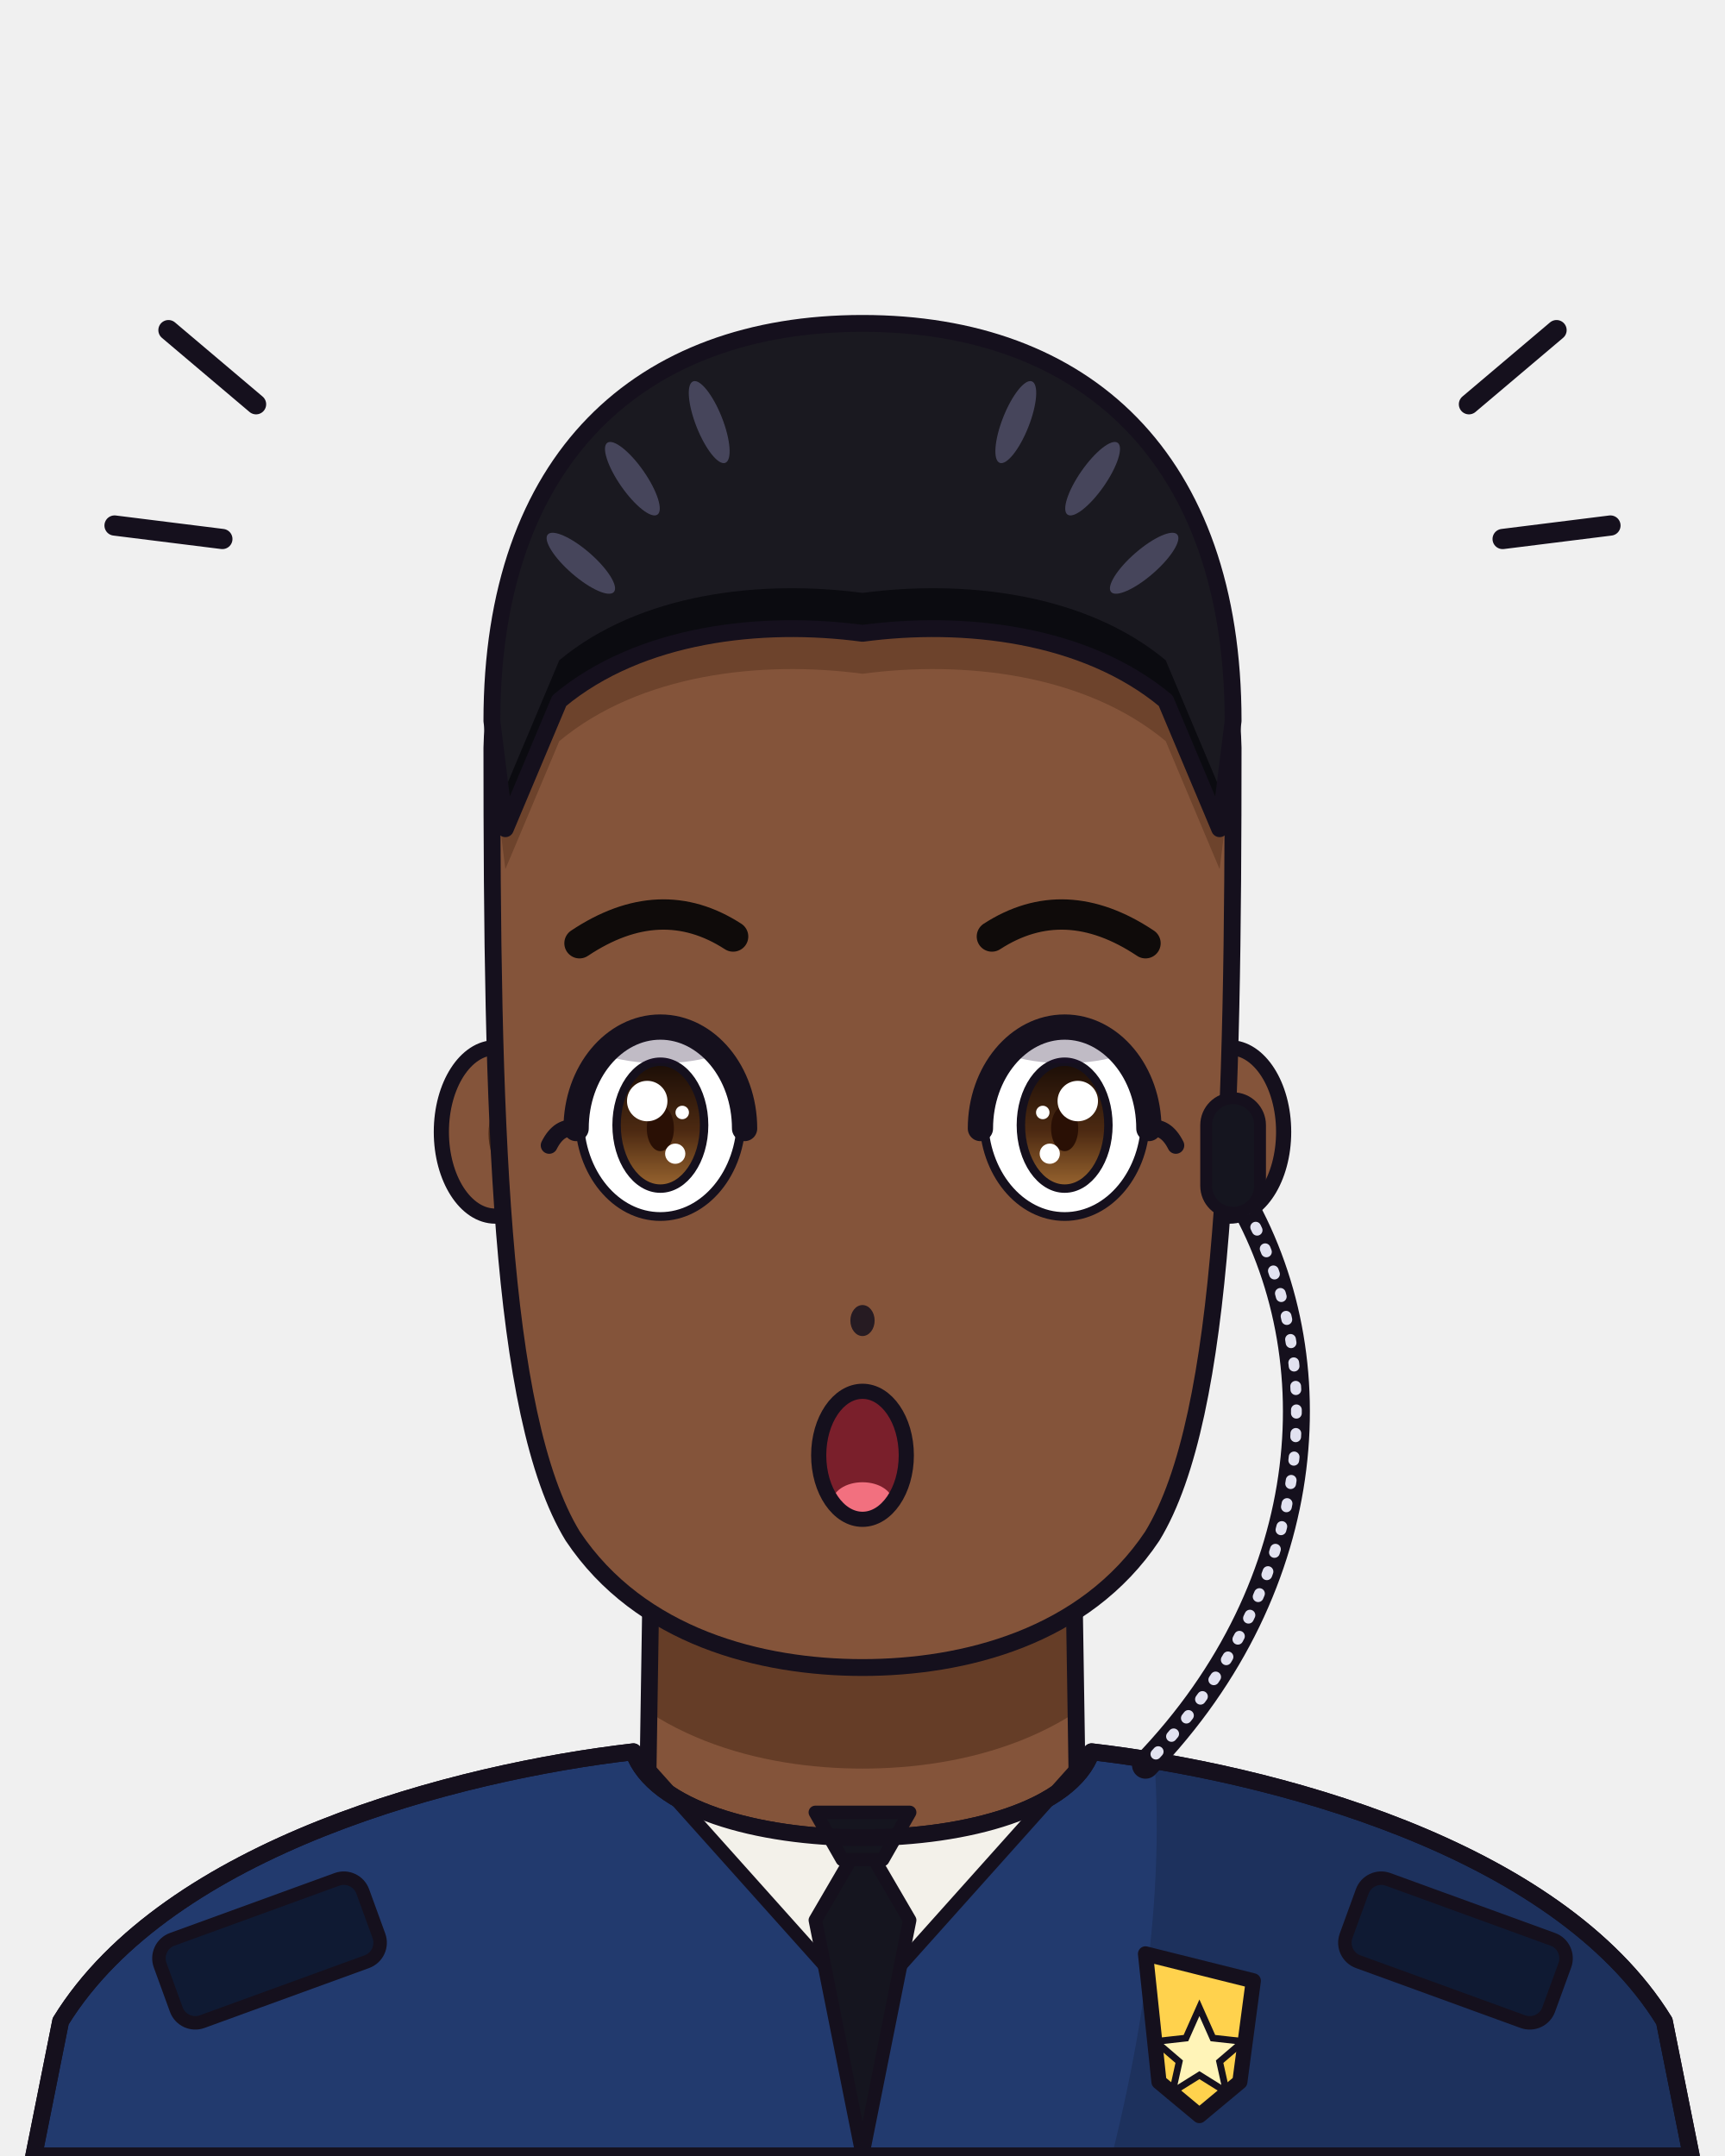
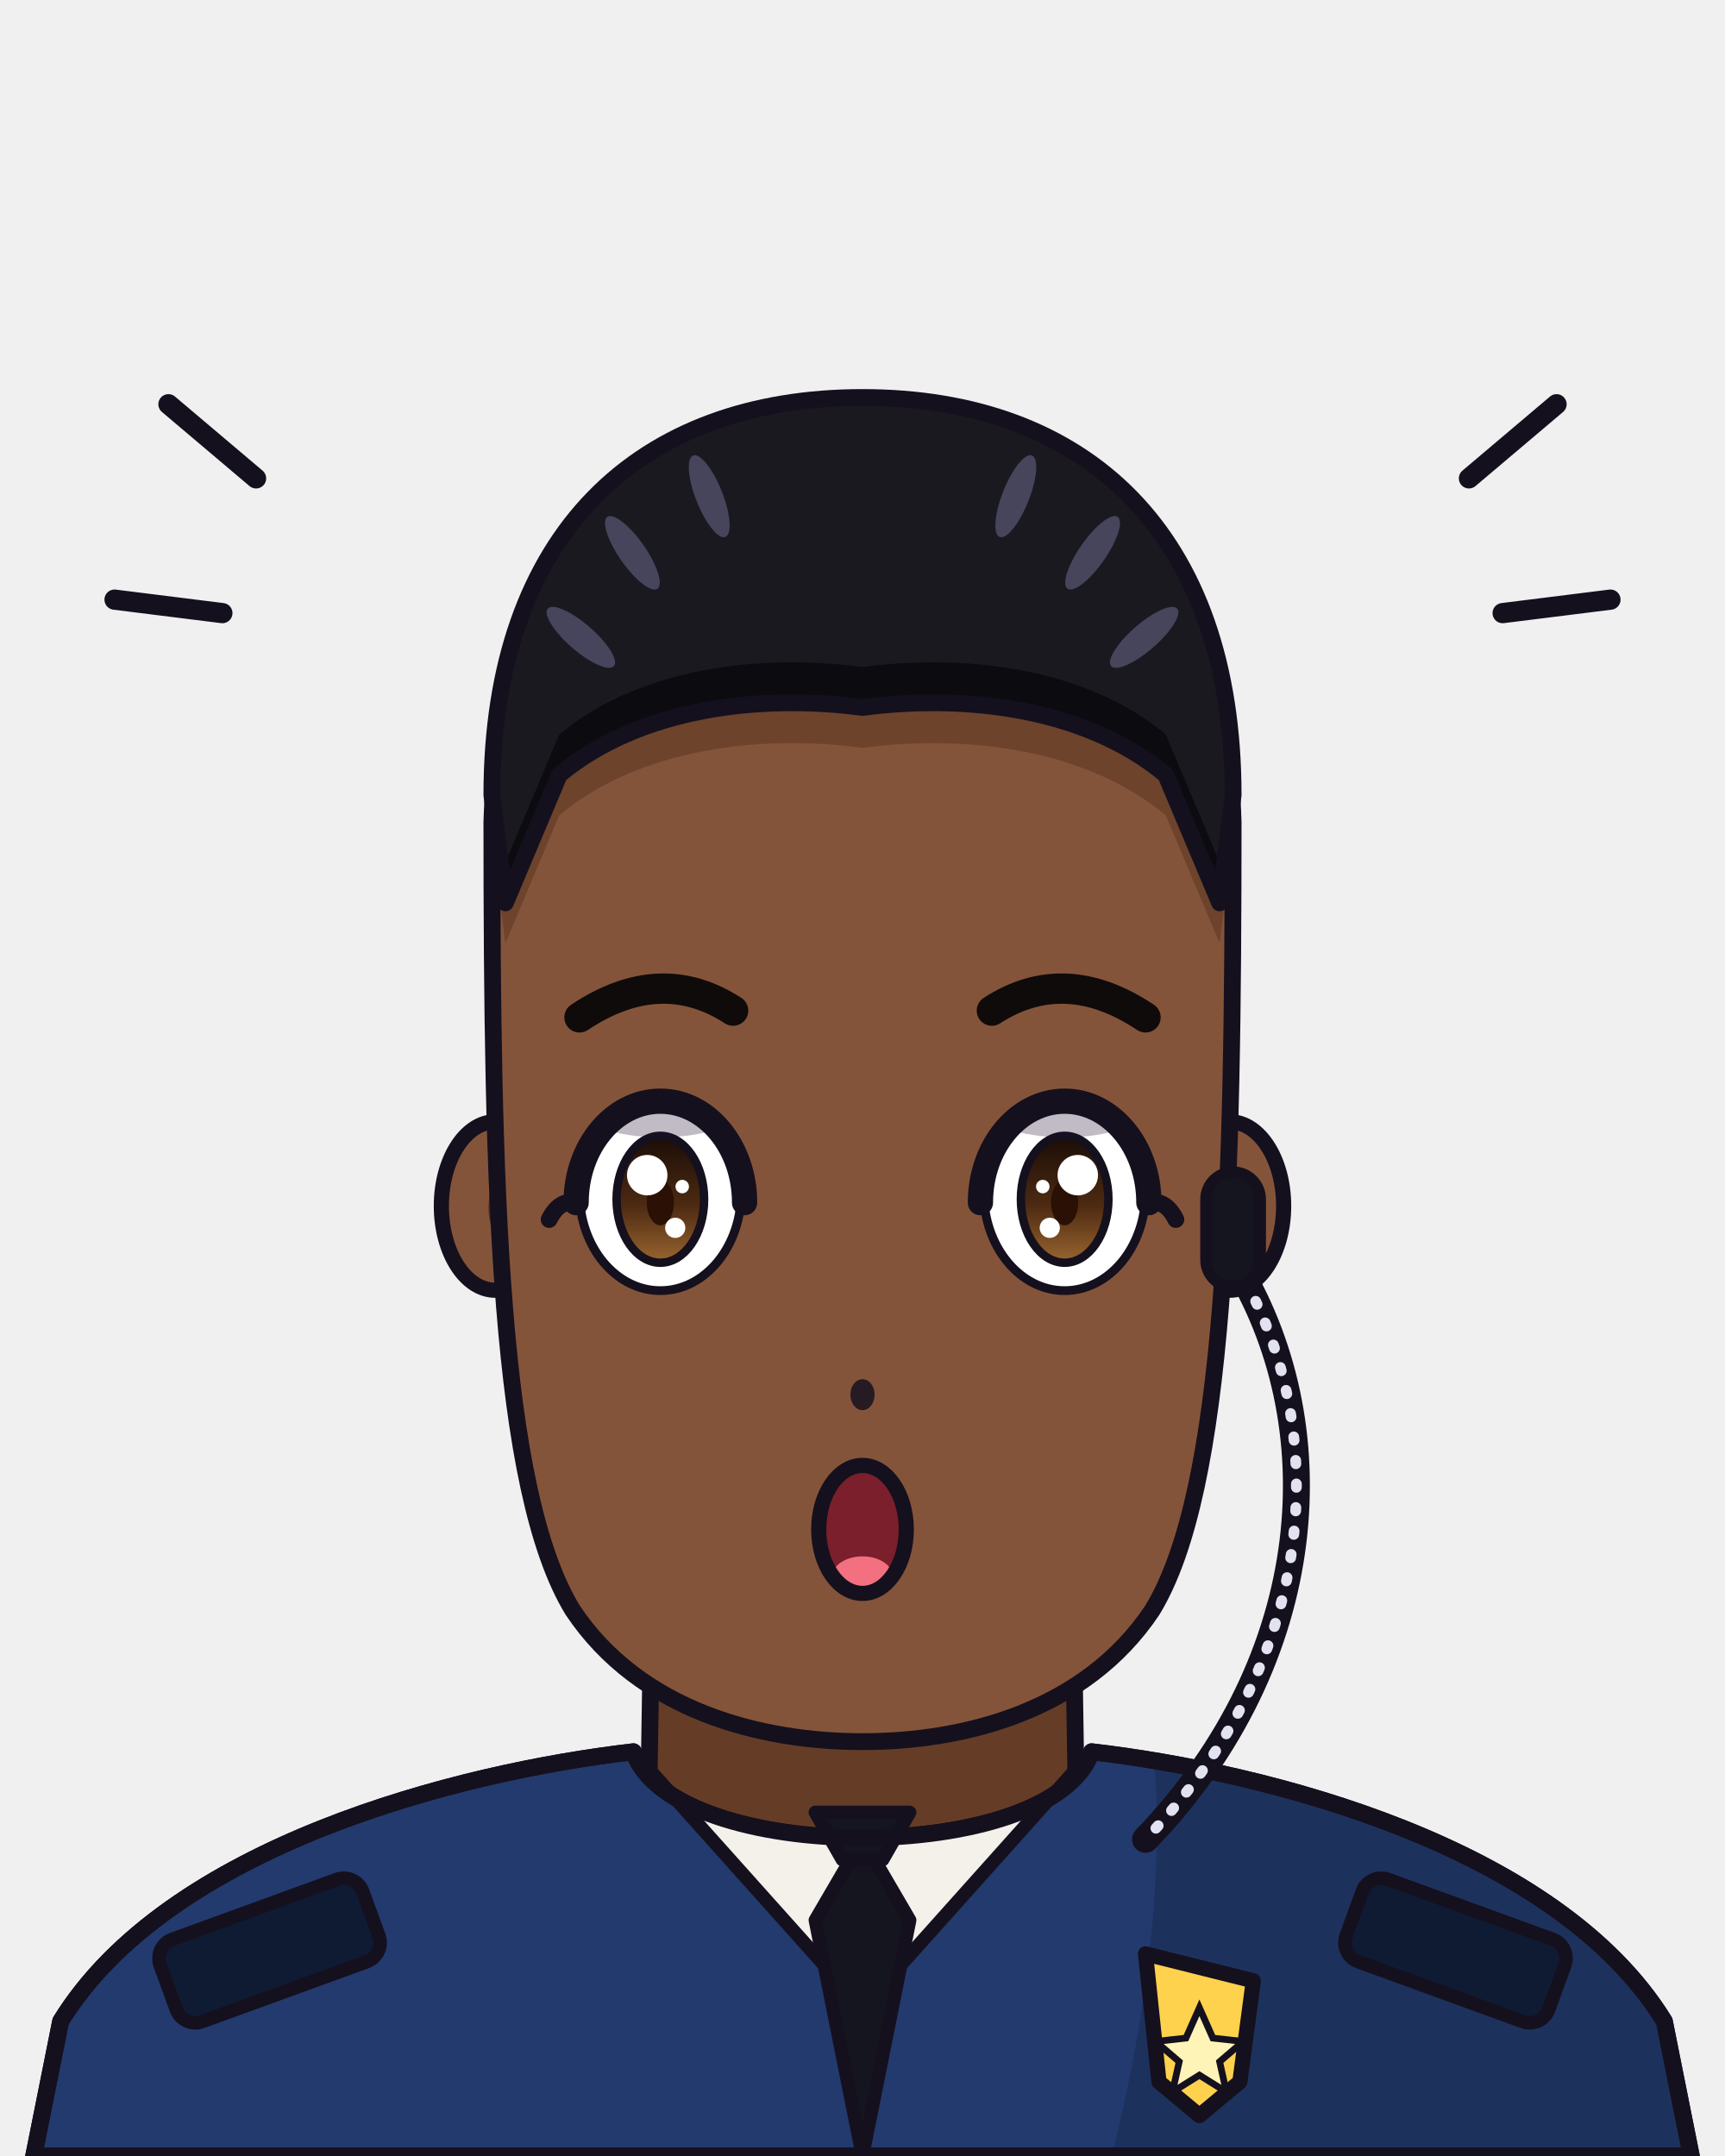
<svg xmlns="http://www.w3.org/2000/svg" viewBox="0 0 512 640" width="512" height="640">
  <defs>
    <linearGradient id="xig" x1="0" y1="0" x2="0" y2="1">
      <stop offset="0" stop-color="#1a0d06" />
      <stop offset="0.55" stop-color="#4d2a12" />
      <stop offset="1" stop-color="#9a6630" />
    </linearGradient>
    <clipPath id="xface">
      <path d="M256 116 C190 116 148 150 146 222 C146 330 148 420 170 456 C190 486 226 495 256 495 C286 495 322 486 342 456 C364 420 366 330 366 222 C364 150 322 116 256 116 Z" />
    </clipPath>
    <clipPath id="xneck">
      <path d="M194 420 L192 548 L320 548 L318 420Z" />
    </clipPath>
  </defs>
-   <ellipse cx="147" cy="336" rx="16" ry="25" fill="#84543a" stroke="#15101d" stroke-width="4.5" />
-   <path d="M150 326 Q143 336 150 348" fill="none" stroke="#4c2c18" stroke-width="3" stroke-linecap="round" />
-   <ellipse cx="365" cy="336" rx="16" ry="25" fill="#84543a" stroke="#15101d" stroke-width="4.5" />
-   <path d="M362 326 Q369 336 362 348" fill="none" stroke="#4c2c18" stroke-width="3" stroke-linecap="round" />
-   <path d="M194 420 L192 548 L320 548 L318 420Z" fill="#84543a" />
-   <g clip-path="url(#xneck)">
-     <path d="M256 116 C190 116 148 150 146 222 C146 330 148 420 170 456 C190 486 226 495 256 495 C286 495 322 486 342 456 C364 420 366 330 366 222 C364 150 322 116 256 116 Z" transform="translate(0 30)" fill="#653d27" />
+   <g transform="translate(0 22)">
+     <ellipse cx="147" cy="336" rx="16" ry="25" fill="#84543a" stroke="#15101d" stroke-width="4.5" />
+     <path d="M150 326 Q143 336 150 348" fill="none" stroke="#4c2c18" stroke-width="3" stroke-linecap="round" />
+     <ellipse cx="365" cy="336" rx="16" ry="25" fill="#84543a" stroke="#15101d" stroke-width="4.5" />
+     <path d="M362 326 Q369 336 362 348" fill="none" stroke="#4c2c18" stroke-width="3" stroke-linecap="round" />
  </g>
-   <path d="M194 420 L192 548 M318 420 L320 548" fill="none" stroke="#15101d" stroke-width="5" stroke-linejoin="round" stroke-linecap="round" />
+   <g transform="translate(0 22)">
+     <path d="M194 420 L192 548 L320 548 L318 420Z" fill="#84543a" />
+     <g clip-path="url(#xneck)">
+       <path d="M256 116 C190 116 148 150 146 222 C146 330 148 420 170 456 C190 486 226 495 256 495 C286 495 322 486 342 456 C364 420 366 330 366 222 C364 150 322 116 256 116 Z" transform="translate(0 30)" fill="#653d27" />
+     </g>
+     <path d="M194 420 L192 548 M318 420 L320 548" fill="none" stroke="#15101d" stroke-width="5" stroke-linejoin="round" stroke-linecap="round" />
+   </g>
  <clipPath id="xbd">
    <path d="M188 520 C136 526 50 548 18 600 L10 640 L502 640 L494 600 C462 548 376 526 324 520 C312 554 200 554 188 520Z" />
  </clipPath>
  <path d="M188 520 C136 526 50 548 18 600 L10 640 L502 640 L494 600 C462 548 376 526 324 520 C312 554 200 554 188 520Z" fill="#223a6e" stroke="#15101d" stroke-width="5" stroke-linejoin="round" stroke-linecap="round" />
  <g clip-path="url(#xbd)">
    <path d="M340 500 L520 500 L520 640 L330 640 Q350 560 340 500Z" fill="#000" opacity="0.16" />
  </g>
  <path d="M188 520 C200 554 312 554 324 520 L256 596Z" fill="#f3f1ea" stroke="#15101d" stroke-width="4" stroke-linejoin="round" />
  <path d="M256 546 L270 570 L256 640 L242 570Z" fill="#15151f" stroke="#15101d" stroke-width="4" stroke-linejoin="round" />
  <path d="M242 538 L270 538 L262 552 L250 552Z" fill="#15151f" stroke="#15101d" stroke-width="4" stroke-linejoin="round" />
  <path d="M188 520 C136 526 50 548 18 600 L10 640 L502 640 L494 600 C462 548 376 526 324 520 C312 554 200 554 188 520Z" fill="none" stroke="#15101d" stroke-width="5" stroke-linejoin="round" stroke-linecap="round" />
  <rect x="48" y="566" width="64" height="26" rx="6" fill="#0f1a33" stroke="#15101d" stroke-width="4" transform="rotate(-20 80 579)" />
  <path d="M62 580 l0 0" />
  <rect x="400" y="566" width="64" height="26" rx="6" fill="#0f1a33" stroke="#15101d" stroke-width="4" transform="rotate(20 432 579)" />
  <path d="M414 580 l0 0" />
  <path d="M340 580 L372 588 L368 618 L356 628 L344 618 Z" fill="#ffd24d" stroke="#15101d" stroke-width="4.5" stroke-linejoin="round" />
  <path d="M356 596 l4 9 l9 1 l-7 6 l2 9 l-8 -5 l-8 5 l2 -9 l-7 -6 l9 -1z" fill="#fff4b8" stroke="#15101d" stroke-width="2" />
-   <path d="M256 116 C190 116 148 150 146 222 C146 330 148 420 170 456 C190 486 226 495 256 495 C286 495 322 486 342 456 C364 420 366 330 366 222 C364 150 322 116 256 116 Z" fill="#84543a" stroke="#15101d" stroke-width="5" stroke-linejoin="round" stroke-linecap="round" />
-   <g transform="translate(256 424) scale(1)">
-     <clipPath id="xmc">
-       <ellipse cx="0" cy="8" rx="13" ry="19" />
+   <g transform="translate(0 22)">
+     <path d="M256 116 C190 116 148 150 146 222 C146 330 148 420 170 456 C190 486 226 495 256 495 C286 495 322 486 342 456 C364 420 366 330 366 222 C364 150 322 116 256 116 Z" fill="#84543a" stroke="#15101d" stroke-width="5" stroke-linejoin="round" stroke-linecap="round" />
+     <g transform="translate(256 424) scale(1)">
+       <clipPath id="xmc">
+         <ellipse cx="0" cy="8" rx="13" ry="19" />
+       </clipPath>
+       <ellipse cx="0" cy="8" rx="13" ry="19" fill="#7a1f2b" />
+       <g clip-path="url(#xmc)">
+         <ellipse cx="0" cy="22" rx="9" ry="6" fill="#f2707f" />
+       </g>
+       <ellipse cx="0" cy="8" rx="13" ry="19" fill="none" stroke="#15101d" stroke-width="4.5" />
+     </g>
+     <ellipse cx="256" cy="392" rx="3.6" ry="4.6" fill="#15101d" opacity="0.85" />
+     <g transform="translate(196 332)">
+       <clipPath id="xLel">
+         <ellipse cx="0" cy="0" rx="24" ry="29.12" />
+       </clipPath>
+       <clipPath id="xLel2">
+         <ellipse cx="0" cy="0" rx="27" ry="32.12" />
+       </clipPath>
+       <g clip-path="url(#xLel)">
+         <rect x="-28" y="-33.12" width="56" height="66.24" fill="#fff" />
+         <g transform="translate(0 2)">
+           <ellipse cx="0" cy="0" rx="12.989" ry="18.835" fill="url(#xig)" stroke="#15101d" stroke-width="2.5" />
+           <ellipse cx="0" cy="0.942" rx="4.027" ry="6.773" fill="#2a1005" />
+           <circle cx="-3.897" cy="-7.157" r="6" fill="#fff" />
+           <circle cx="4.416" cy="8.476" r="3" fill="#fff" />
+           <circle cx="6.494" cy="-3.767" r="2" fill="#fff" />
+         </g>
+         <ellipse cx="0" cy="-25.12" rx="24" ry="8.736" fill="#1b0b2e" opacity="0.28" />
+       </g>
+       <g>
+         <ellipse cx="0" cy="0" rx="24" ry="29.12" fill="none" stroke="#15101d" stroke-width="2.6" />
+       </g>
+       <path d="M-25 3 A25 30.12 0 0 1 25 3" fill="none" stroke="#15101d" stroke-width="7.5" stroke-linejoin="round" stroke-linecap="round" />
+       <path d="M-25 3 Q-30 2 -33 8" fill="none" stroke="#15101d" stroke-width="5" stroke-linejoin="round" stroke-linecap="round" />
+     </g>
+     <g transform="translate(316 332) scale(-1 1)">
+       <clipPath id="xRel">
+         <ellipse cx="0" cy="0" rx="24" ry="29.12" />
+       </clipPath>
+       <clipPath id="xRel2">
+         <ellipse cx="0" cy="0" rx="27" ry="32.12" />
+       </clipPath>
+       <g clip-path="url(#xRel)">
+         <rect x="-28" y="-33.12" width="56" height="66.24" fill="#fff" />
+         <g transform="translate(0 2)">
+           <ellipse cx="0" cy="0" rx="12.989" ry="18.835" fill="url(#xig)" stroke="#15101d" stroke-width="2.5" />
+           <ellipse cx="0" cy="0.942" rx="4.027" ry="6.773" fill="#2a1005" />
+           <circle cx="-3.897" cy="-7.157" r="6" fill="#fff" />
+           <circle cx="4.416" cy="8.476" r="3" fill="#fff" />
+           <circle cx="6.494" cy="-3.767" r="2" fill="#fff" />
+         </g>
+         <ellipse cx="0" cy="-25.12" rx="24" ry="8.736" fill="#1b0b2e" opacity="0.28" />
+       </g>
+       <g>
+         <ellipse cx="0" cy="0" rx="24" ry="29.12" fill="none" stroke="#15101d" stroke-width="2.6" />
+       </g>
+       <path d="M-25 3 A25 30.12 0 0 1 25 3" fill="none" stroke="#15101d" stroke-width="7.5" stroke-linejoin="round" stroke-linecap="round" />
+       <path d="M-25 3 Q-30 2 -33 8" fill="none" stroke="#15101d" stroke-width="5" stroke-linejoin="round" stroke-linecap="round" />
+     </g>
+     <g clip-path="url(#xface)">
+       <path d="M256 96 C190 96 146 136 146 214 L150 246 L166 208 C190 188 226 184 256 188 C286 184 322 188 346 208 L362 246 L366 214 C366 136 322 96 256 96 Z" transform="translate(0 12)" fill="#653d27" opacity="0.75" />
+     </g>
+     <clipPath id="xcap">
+       <path d="M256 96 C190 96 146 136 146 214 L150 246 L166 208 C190 188 226 184 256 188 C286 184 322 188 346 208 L362 246 L366 214 C366 136 322 96 256 96 Z" />
    </clipPath>
-     <ellipse cx="0" cy="8" rx="13" ry="19" fill="#7a1f2b" />
-     <g clip-path="url(#xmc)">
-       <ellipse cx="0" cy="22" rx="9" ry="6" fill="#f2707f" />
+     <path d="M256 96 C190 96 146 136 146 214 L150 246 L166 208 C190 188 226 184 256 188 C286 184 322 188 346 208 L362 246 L366 214 C366 136 322 96 256 96 Z" fill="#0b0b10" />
+     <g clip-path="url(#xcap)">
+       <path d="M256 96 C190 96 146 136 146 214 L150 246 L166 208 C190 188 226 184 256 188 C286 184 322 188 346 208 L362 246 L366 214 C366 136 322 96 256 96 Z" transform="translate(0 -12)" fill="#1a1920" />
    </g>
-     <ellipse cx="0" cy="8" rx="13" ry="19" fill="none" stroke="#15101d" stroke-width="4.5" />
-   </g>
-   <ellipse cx="256" cy="392" rx="3.6" ry="4.6" fill="#15101d" opacity="0.85" />
-   <g transform="translate(196 332)">
-     <clipPath id="xLel">
-       <ellipse cx="0" cy="0" rx="24" ry="29.12" />
-     </clipPath>
-     <clipPath id="xLel2">
-       <ellipse cx="0" cy="0" rx="27" ry="32.12" />
-     </clipPath>
-     <g clip-path="url(#xLel)">
-       <rect x="-28" y="-33.12" width="56" height="66.24" fill="#fff" />
-       <g transform="translate(0 2)">
-         <ellipse cx="0" cy="0" rx="12.989" ry="18.835" fill="url(#xig)" stroke="#15101d" stroke-width="2.5" />
-         <ellipse cx="0" cy="0.942" rx="4.027" ry="6.773" fill="#2a1005" />
-         <circle cx="-3.897" cy="-7.157" r="6" fill="#fff" />
-         <circle cx="4.416" cy="8.476" r="3" fill="#fff" />
-         <circle cx="6.494" cy="-3.767" r="2" fill="#fff" />
-       </g>
-       <ellipse cx="0" cy="-25.12" rx="24" ry="8.736" fill="#1b0b2e" opacity="0.28" />
-     </g>
-     <g>
-       <ellipse cx="0" cy="0" rx="24" ry="29.12" fill="none" stroke="#15101d" stroke-width="2.6" />
-     </g>
-     <path d="M-25 3 A25 30.12 0 0 1 25 3" fill="none" stroke="#15101d" stroke-width="7.5" stroke-linejoin="round" stroke-linecap="round" />
-     <path d="M-25 3 Q-30 2 -33 8" fill="none" stroke="#15101d" stroke-width="5" stroke-linejoin="round" stroke-linecap="round" />
-   </g>
-   <g transform="translate(316 332) scale(-1 1)">
-     <clipPath id="xRel">
-       <ellipse cx="0" cy="0" rx="24" ry="29.12" />
-     </clipPath>
-     <clipPath id="xRel2">
-       <ellipse cx="0" cy="0" rx="27" ry="32.12" />
-     </clipPath>
-     <g clip-path="url(#xRel)">
-       <rect x="-28" y="-33.12" width="56" height="66.24" fill="#fff" />
-       <g transform="translate(0 2)">
-         <ellipse cx="0" cy="0" rx="12.989" ry="18.835" fill="url(#xig)" stroke="#15101d" stroke-width="2.5" />
-         <ellipse cx="0" cy="0.942" rx="4.027" ry="6.773" fill="#2a1005" />
-         <circle cx="-3.897" cy="-7.157" r="6" fill="#fff" />
-         <circle cx="4.416" cy="8.476" r="3" fill="#fff" />
-         <circle cx="6.494" cy="-3.767" r="2" fill="#fff" />
-       </g>
-       <ellipse cx="0" cy="-25.12" rx="24" ry="8.736" fill="#1b0b2e" opacity="0.28" />
-     </g>
-     <g>
-       <ellipse cx="0" cy="0" rx="24" ry="29.12" fill="none" stroke="#15101d" stroke-width="2.6" />
-     </g>
-     <path d="M-25 3 A25 30.12 0 0 1 25 3" fill="none" stroke="#15101d" stroke-width="7.5" stroke-linejoin="round" stroke-linecap="round" />
-     <path d="M-25 3 Q-30 2 -33 8" fill="none" stroke="#15101d" stroke-width="5" stroke-linejoin="round" stroke-linecap="round" />
-   </g>
-   <g clip-path="url(#xface)">
-     <path d="M256 96 C190 96 146 136 146 214 L150 246 L166 208 C190 188 226 184 256 188 C286 184 322 188 346 208 L362 246 L366 214 C366 136 322 96 256 96 Z" transform="translate(0 12)" fill="#653d27" opacity="0.75" />
-   </g>
-   <clipPath id="xcap">
-     <path d="M256 96 C190 96 146 136 146 214 L150 246 L166 208 C190 188 226 184 256 188 C286 184 322 188 346 208 L362 246 L366 214 C366 136 322 96 256 96 Z" />
-   </clipPath>
-   <path d="M256 96 C190 96 146 136 146 214 L150 246 L166 208 C190 188 226 184 256 188 C286 184 322 188 346 208 L362 246 L366 214 C366 136 322 96 256 96 Z" fill="#0b0b10" />
-   <g clip-path="url(#xcap)">
-     <path d="M256 96 C190 96 146 136 146 214 L150 246 L166 208 C190 188 226 184 256 188 C286 184 322 188 346 208 L362 246 L366 214 C366 136 322 96 256 96 Z" transform="translate(0 -12)" fill="#1a1920" />
-   </g>
-   <path d="M256 96 C190 96 146 136 146 214 L150 246 L166 208 C190 188 226 184 256 188 C286 184 322 188 346 208 L362 246 L366 214 C366 136 322 96 256 96 Z" fill="none" stroke="#15101d" stroke-width="5" stroke-linejoin="round" stroke-linecap="round" />
-   <ellipse cx="210.5" cy="125.3" rx="4" ry="13" transform="rotate(-201.6 210.5 125.3)" fill="#4a4960" opacity="0.92" />
-   <ellipse cx="187.7" cy="142.1" rx="4" ry="13" transform="rotate(-214.9 187.7 142.1)" fill="#4a4960" opacity="0.92" />
-   <ellipse cx="172.4" cy="167.2" rx="4" ry="13" transform="rotate(-229.0 172.4 167.2)" fill="#4a4960" opacity="0.92" />
-   <g transform="translate(512 0) scale(-1 1)">
+     <path d="M256 96 C190 96 146 136 146 214 L150 246 L166 208 C190 188 226 184 256 188 C286 184 322 188 346 208 L362 246 L366 214 C366 136 322 96 256 96 Z" fill="none" stroke="#15101d" stroke-width="5" stroke-linejoin="round" stroke-linecap="round" />
    <ellipse cx="210.5" cy="125.3" rx="4" ry="13" transform="rotate(-201.6 210.5 125.3)" fill="#4a4960" opacity="0.92" />
    <ellipse cx="187.7" cy="142.1" rx="4" ry="13" transform="rotate(-214.9 187.7 142.1)" fill="#4a4960" opacity="0.92" />
    <ellipse cx="172.4" cy="167.2" rx="4" ry="13" transform="rotate(-229.0 172.4 167.2)" fill="#4a4960" opacity="0.92" />
+     <g transform="translate(512 0) scale(-1 1)">
+       <ellipse cx="210.5" cy="125.3" rx="4" ry="13" transform="rotate(-201.6 210.5 125.3)" fill="#4a4960" opacity="0.92" />
+       <ellipse cx="187.7" cy="142.1" rx="4" ry="13" transform="rotate(-214.9 187.7 142.1)" fill="#4a4960" opacity="0.92" />
+       <ellipse cx="172.4" cy="167.2" rx="4" ry="13" transform="rotate(-229.0 172.4 167.2)" fill="#4a4960" opacity="0.92" />
+     </g>
+     <g transform="translate(196 332)">
+       <path d="M-24 -52 Q0 -68 21.6 -54" fill="none" stroke="#0f0b0a" stroke-width="9" stroke-linejoin="round" stroke-linecap="round" />
+     </g>
+     <g transform="translate(316 332) scale(-1 1)">
+       <path d="M-24 -52 Q0 -68 21.6 -54" fill="none" stroke="#0f0b0a" stroke-width="9" stroke-linejoin="round" stroke-linecap="round" />
+     </g>
+     <path d="M366 352 C396 400 392 470 340 524" fill="none" stroke="#15101d" stroke-width="8" stroke-linejoin="round" stroke-linecap="round" />
+     <path d="M366 352 C396 400 392 470 340 524" fill="none" stroke="#e2e2f0" stroke-width="3.2" stroke-linejoin="round" stroke-linecap="round" stroke-dasharray="1 6" />
+     <rect x="358" y="326" width="16" height="34" rx="8" fill="#15151f" stroke="#15101d" stroke-width="3.5" />
+     <path d="M436 120 L462 98" fill="none" stroke="#15101d" stroke-width="6" stroke-linejoin="round" stroke-linecap="round" />
+     <path d="M446 160 L478 156" fill="none" stroke="#15101d" stroke-width="6" stroke-linejoin="round" stroke-linecap="round" />
+     <path d="M76 120 L50 98" fill="none" stroke="#15101d" stroke-width="6" stroke-linejoin="round" stroke-linecap="round" />
+     <path d="M66 160 L34 156" fill="none" stroke="#15101d" stroke-width="6" stroke-linejoin="round" stroke-linecap="round" />
  </g>
-   <g transform="translate(196 332)">
-     <path d="M-24 -52 Q0 -68 21.6 -54" fill="none" stroke="#0f0b0a" stroke-width="9" stroke-linejoin="round" stroke-linecap="round" />
-   </g>
-   <g transform="translate(316 332) scale(-1 1)">
-     <path d="M-24 -52 Q0 -68 21.6 -54" fill="none" stroke="#0f0b0a" stroke-width="9" stroke-linejoin="round" stroke-linecap="round" />
-   </g>
-   <path d="M366 352 C396 400 392 470 340 524" fill="none" stroke="#15101d" stroke-width="8" stroke-linejoin="round" stroke-linecap="round" />
-   <path d="M366 352 C396 400 392 470 340 524" fill="none" stroke="#e2e2f0" stroke-width="3.2" stroke-linejoin="round" stroke-linecap="round" stroke-dasharray="1 6" />
-   <rect x="358" y="326" width="16" height="34" rx="8" fill="#15151f" stroke="#15101d" stroke-width="3.5" />
-   <path d="M436 120 L462 98" fill="none" stroke="#15101d" stroke-width="6" stroke-linejoin="round" stroke-linecap="round" />
-   <path d="M446 160 L478 156" fill="none" stroke="#15101d" stroke-width="6" stroke-linejoin="round" stroke-linecap="round" />
-   <path d="M76 120 L50 98" fill="none" stroke="#15101d" stroke-width="6" stroke-linejoin="round" stroke-linecap="round" />
-   <path d="M66 160 L34 156" fill="none" stroke="#15101d" stroke-width="6" stroke-linejoin="round" stroke-linecap="round" />
</svg>
